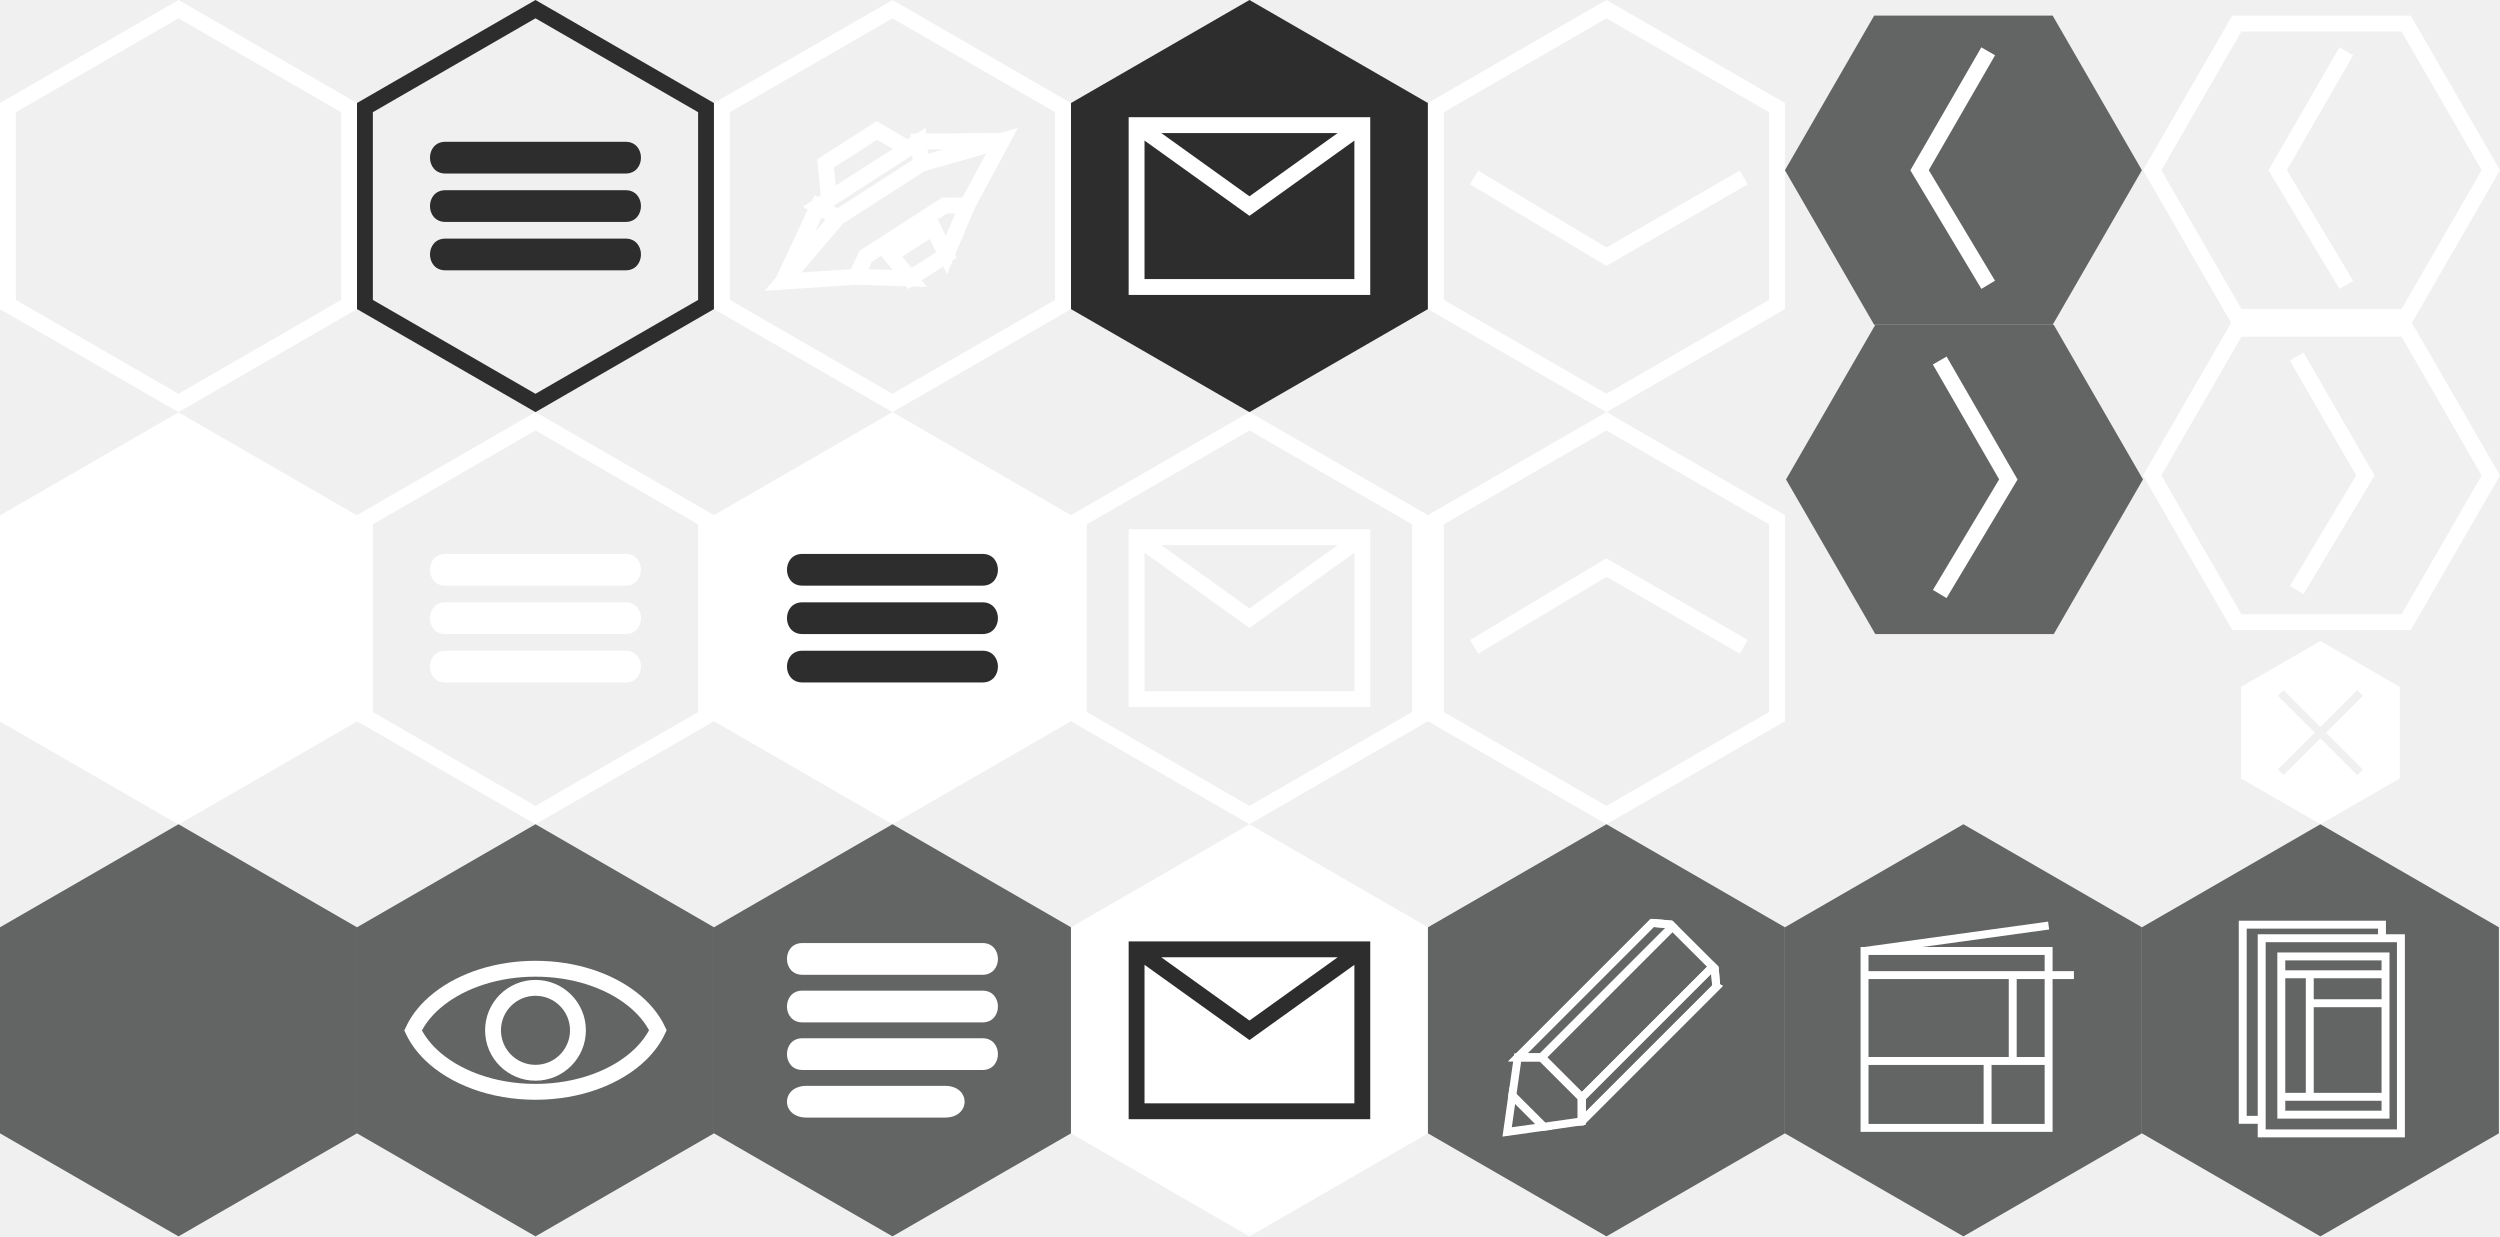
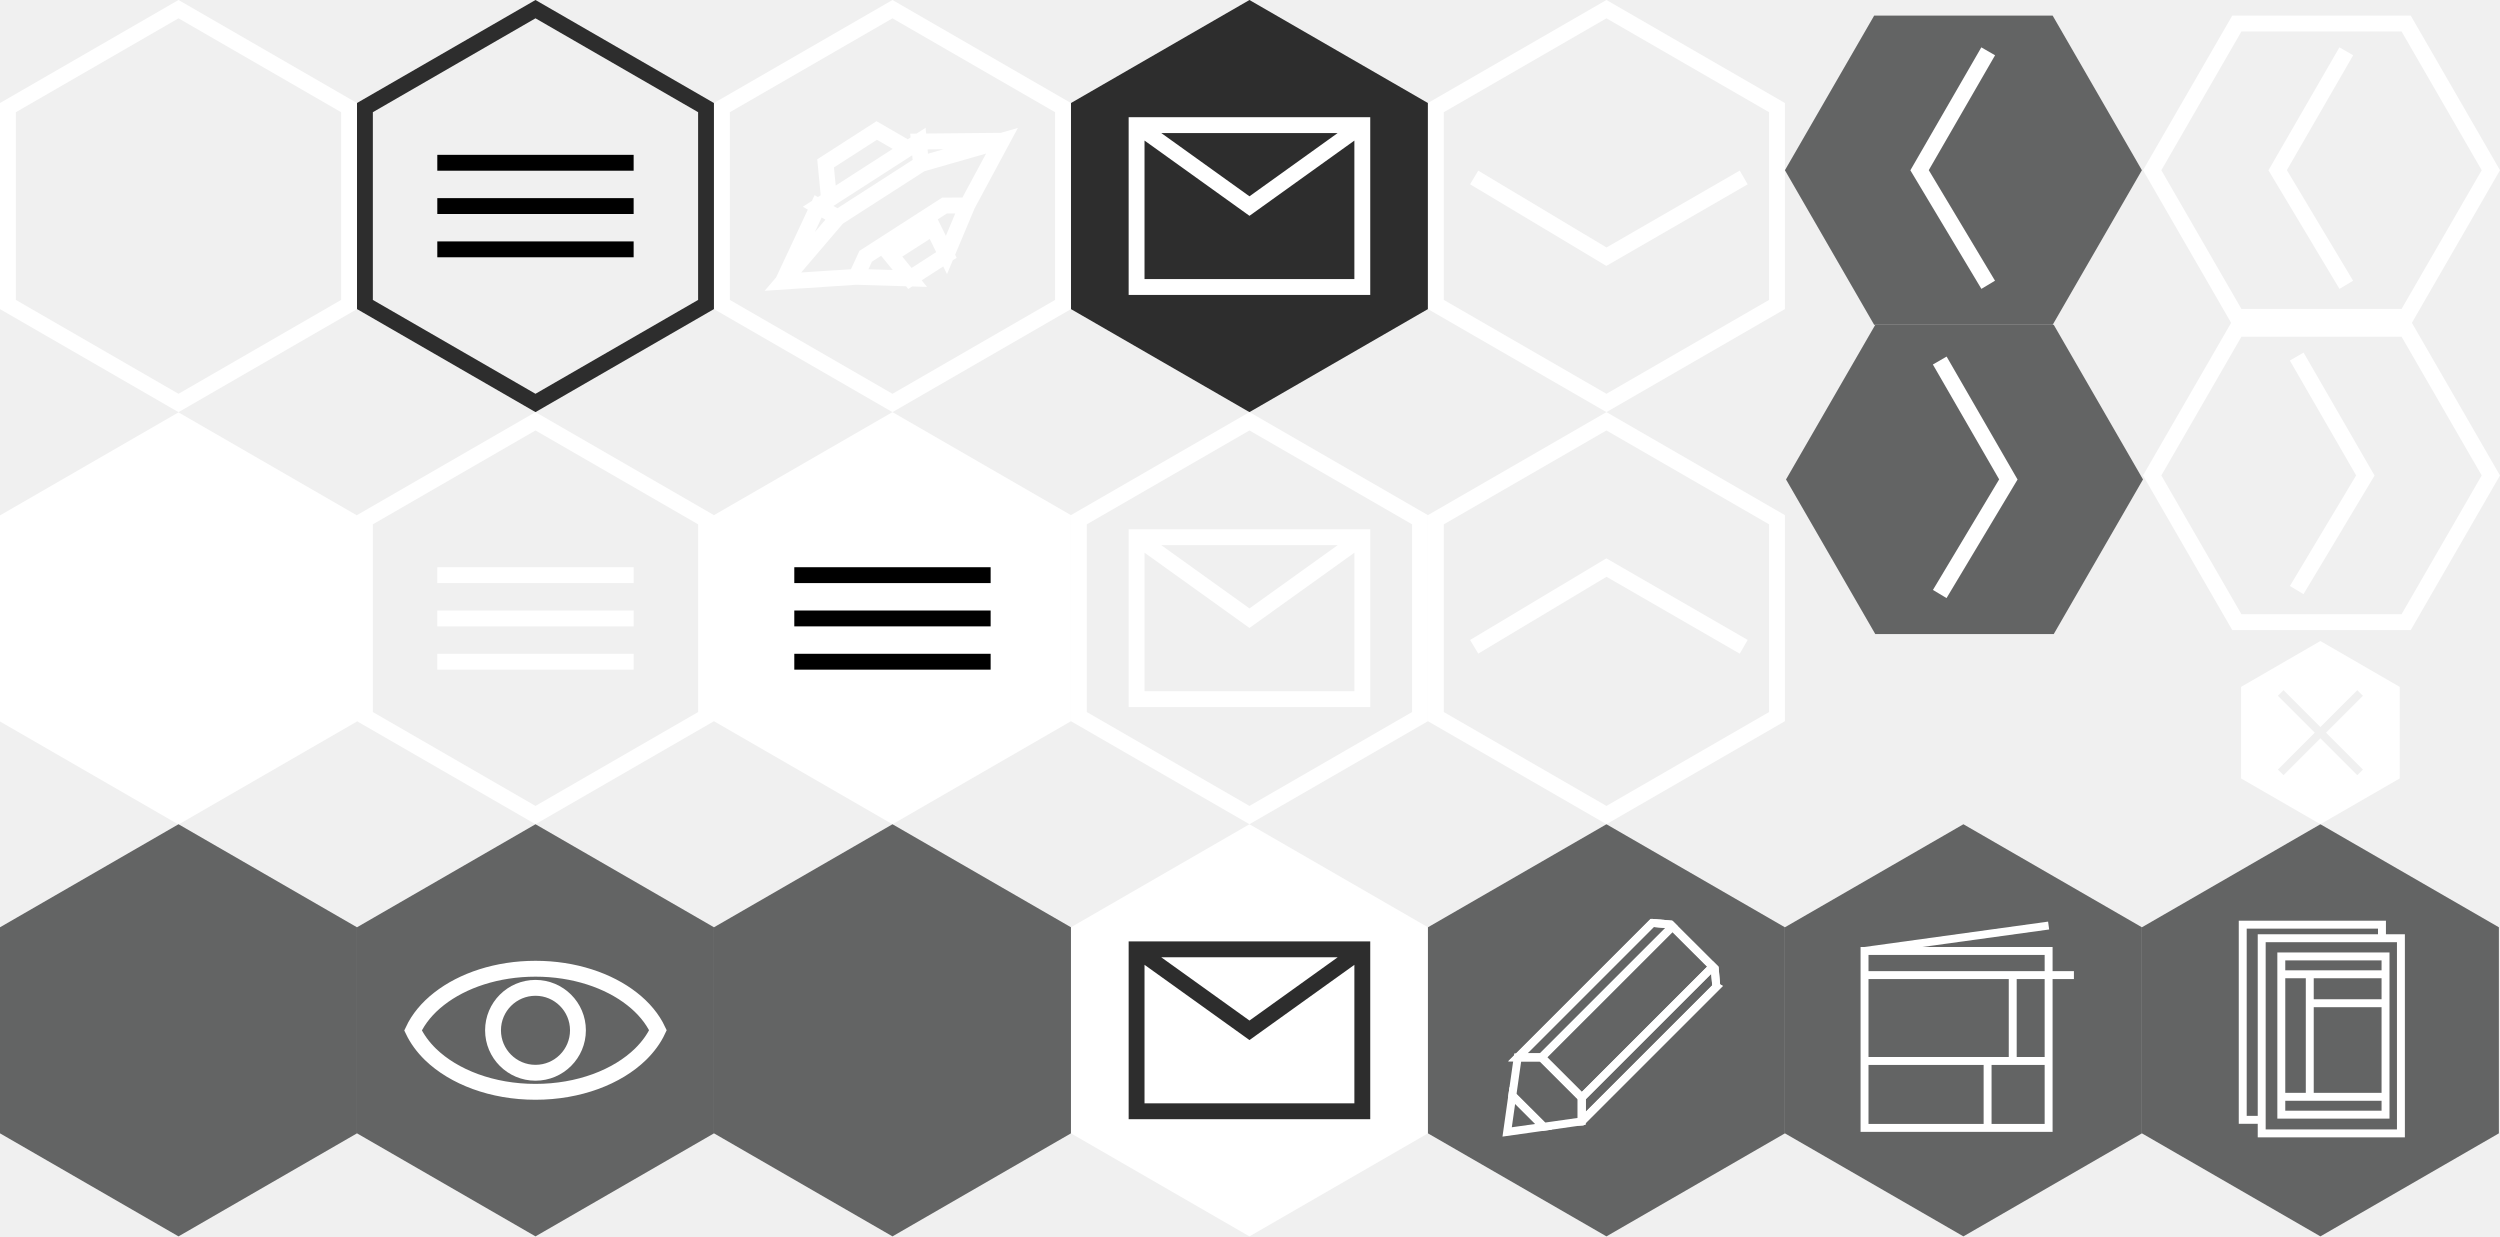
<svg xmlns="http://www.w3.org/2000/svg" version="1.1" id="Layer_1" x="0px" y="0px" width="315.143px" height="155.854px" viewBox="0 0 315.143 155.854" enable-background="new 0 0 315.143 155.854" xml:space="preserve">
  <g id="menu-dark">
    <g id="menu-inactive">
      <g id="menu">
        <g>
-           <path fill="#2D2D2D" d="M67.501,2.309l20.5,11.833v23.666l-20.5,11.833l-20.5-11.833V14.143L67.501,2.309 M67.501,0      l-22.5,12.984v25.979l22.5,12.988l22.5-12.988V12.988L67.501,0L67.501,0z" />
-         </g>
-       </g>
-       <g>
-         <g>
-           <g>
-             <path fill="#2D2D2D" d="M56.137,27.976c7.576,0,15.152,0,22.729,0c2.577,0,2.577-4,0-4c-7.577,0-15.153,0-22.729,0       C53.557,23.976,53.557,27.976,56.137,27.976L56.137,27.976z" />
-           </g>
-         </g>
-         <g>
-           <g>
-             <path fill="#2D2D2D" d="M56.137,34.077c7.576,0,15.152,0,22.729,0c2.577,0,2.577-4,0-4c-7.577,0-15.153,0-22.729,0       C53.557,30.077,53.557,34.077,56.137,34.077L56.137,34.077z" />
-           </g>
-         </g>
-         <g>
-           <g>
-             <path fill="#2D2D2D" d="M56.137,21.874c7.576,0,15.152,0,22.729,0c2.577,0,2.577-4,0-4c-7.577,0-15.153,0-22.729,0       C53.557,17.874,53.557,21.874,56.137,21.874L56.137,21.874z" />
-           </g>
+           <path fill="#2D2D2D" d="M67.501,2.309l20.5,11.833v23.666l-20.5,11.833l-20.5-11.833V14.143L67.501,2.309 M67.501,0      l-22.5,12.983v25.979l22.5,12.988l22.5-12.988V12.988L67.501,0L67.501,0z" />
        </g>
      </g>
    </g>
+     <line stroke="#000000" stroke-width="2" x1="55.125" y1="20.519" x2="79.875" y2="20.519" />
+     <line stroke="#000000" stroke-width="2" x1="55.125" y1="25.976" x2="79.875" y2="25.976" />
+     <line stroke="#000000" stroke-width="2" x1="55.125" y1="31.432" x2="79.875" y2="31.432" />
  </g>
  <g id="menu-light">
    <g id="menu-inactive-invert">
      <g id="menu_2_">
        <g>
-           <path fill="#FFFFFF" d="M67.501,54.26l20.5,11.833V89.76l-20.5,11.833l-20.5-11.833V66.094L67.501,54.26 M67.501,51.951      l-22.5,12.984v25.979l22.5,12.984l22.5-12.984V64.939L67.501,51.951L67.501,51.951z" />
+           <path fill="#FFFFFF" d="M67.501,54.26l20.5,11.833V89.76l-20.5,11.833l-20.5-11.833V66.094L67.501,54.26 M67.501,51.951      l-22.5,12.983v25.979l22.5,12.983l22.5-12.983V64.939L67.501,51.951L67.501,51.951z" />
        </g>
-       </g>
-       <g>
-         <g>
-           <g>
-             <path fill="#FFFFFF" d="M56.137,79.927c7.576,0,15.152,0,22.729,0c2.577,0,2.577-4,0-4c-7.577,0-15.153,0-22.729,0       C53.557,75.927,53.557,79.927,56.137,79.927L56.137,79.927z" />
-           </g>
-         </g>
-         <g>
-           <g>
-             <path fill="#FFFFFF" d="M56.137,86.028c7.576,0,15.152,0,22.729,0c2.577,0,2.577-4,0-4c-7.577,0-15.153,0-22.729,0       C53.557,82.028,53.557,86.028,56.137,86.028L56.137,86.028z" />
-           </g>
-         </g>
-         <g>
-           <g>
-             <path fill="#FFFFFF" d="M56.137,73.825c7.576,0,15.152,0,22.729,0c2.577,0,2.577-4,0-4c-7.577,0-15.153,0-22.729,0       C53.557,69.825,53.557,73.825,56.137,73.825L56.137,73.825z" />
-           </g>
-         </g>
+         <path stroke="#FFFFFF" stroke-width="2" d="M55.125,72.502h24.75 M55.125,77.959h24.75 M55.125,83.415h24.75" />
      </g>
    </g>
  </g>
  <g id="menu-light-active">
    <g id="menu-active-invert">
      <g id="menu_3_">
        <g>
          <polygon fill="#FFFFFF" points="90.001,64.939 112.501,51.951 135.001,64.939 135.001,90.915 112.501,103.902 90.001,90.915           " />
-         </g>
-       </g>
-       <g>
-         <g>
-           <g>
-             <path fill="#2D2D2D" d="M101.137,79.927c7.575,0,15.152,0,22.729,0c2.576,0,2.576-4,0-4c-7.576,0-15.153,0-22.729,0       C98.557,75.927,98.557,79.927,101.137,79.927L101.137,79.927z" />
-           </g>
-         </g>
-         <g>
-           <g>
-             <path fill="#2D2D2D" d="M101.137,86.028c7.575,0,15.152,0,22.729,0c2.576,0,2.576-4,0-4c-7.576,0-15.153,0-22.729,0       C98.557,82.028,98.557,86.028,101.137,86.028L101.137,86.028z" />
-           </g>
-         </g>
-         <g>
-           <g>
-             <path fill="#2D2D2D" d="M101.137,73.825c7.575,0,15.152,0,22.729,0c2.576,0,2.576-4,0-4c-7.576,0-15.153,0-22.729,0       C98.557,69.825,98.557,73.825,101.137,73.825L101.137,73.825z" />
-           </g>
        </g>
      </g>
    </g>
  </g>
  <g id="mail-dark-active">
    <g id="Mail_1_">
      <polygon fill="#2D2D2D" points="135.001,12.988 157.501,0 180.001,12.988 180.001,38.963 157.501,51.951 135.001,38.963   " />
      <path fill="none" stroke="#FFFFFF" stroke-width="2" stroke-miterlimit="10" d="M171.729,36.181h-28.454v-20.41h28.454V36.181z     M143.275,15.771l14.229,10.205l14.229-10.205" />
    </g>
  </g>
  <g id="mail-light-active">
    <g id="Mail-inver-active">
      <polygon fill="#FFFFFF" points="135.001,116.89 157.501,103.902 180.001,116.89 180.001,142.866 157.501,155.854 135.001,142.866       " />
      <path fill="none" stroke="#2D2D2D" stroke-width="2" stroke-miterlimit="10" d="M171.729,140.083h-28.454v-20.41h28.454V140.083z     M143.275,119.673l14.229,10.205l14.229-10.205" />
    </g>
  </g>
  <g id="design-type">
    <g id="Web_1_">
      <polygon fill="#636464" points="270.002,116.891 292.502,103.902 315.002,116.891 315.002,142.866 292.502,155.854     270.002,142.866   " />
-       <path fill="none" stroke="#FFFFFF" d="M300.264,116.561v1.709h-15.16v22.892h-2.391v-24.601H300.264L300.264,116.561z     M285.104,118.27v24.601h17.549V118.27H285.104z M300.713,120.565h-13.138v2.25h13.138V120.565z M300.713,138.261h-13.138v2.25    h13.138V138.261z M291.163,122.815h-3.588v15.445h3.588V122.815z M300.713,122.815h-9.55v3.648h9.55V122.815z M300.713,126.464    h-9.55v11.797h9.55V126.464z" />
+       <path fill="none" stroke="#FFFFFF" d="M300.264,116.561v1.709h-15.16v22.893h-2.391v-24.602H300.264L300.264,116.561z     M285.104,118.27v24.602h17.549V118.27H285.104z M300.713,120.565h-13.138v2.25h13.138V120.565z M300.713,138.261h-13.138v2.25    h13.138V138.261z M291.163,122.815h-3.588v15.445h3.588V122.815z M300.713,122.815h-9.55v3.648h9.55V122.815z M300.713,126.464    h-9.55v11.797h9.55V126.464z" />
    </g>
    <g id="Print_1_">
      <polygon fill="#636464" points="225.002,116.89 247.502,103.902 270.002,116.89 270.002,142.866 247.502,155.854 225.002,142.866       " />
-       <path id="printer_1_" fill="none" stroke="#FFFFFF" stroke-miterlimit="10" d="M258.244,133.742h-23.206v-13.866h23.206V133.742z     M250.551,133.742h-15.513v8.435h15.513V133.742z M258.244,133.742h-7.693v8.435h7.693V133.742z M258.244,122.917h-4.525v10.825    h4.525V122.917z M235.038,119.876l23.206-3.204 M258.244,119.876h-23.206v3.041h23.206V119.876z M258.244,122.917h3.189" />
+       <path id="printer_1_" fill="none" stroke="#FFFFFF" stroke-miterlimit="10" d="M258.244,133.742h-23.206v-13.866h23.206V133.742z     M250.551,133.742h-15.513v8.435h15.513V133.742z M258.244,133.742h-7.693v8.435h7.693V133.742z M258.244,122.917h-4.525v10.825    h4.525V122.917z M235.038,119.876l23.206-3.204 M258.244,119.876h-23.206v3.041h23.206V119.876z M258.244,122.917h3.188" />
    </g>
    <g id="Drawn_1_">
      <polygon fill="#636464" points="202.504,103.902 180.002,116.892 180.002,142.867 202.504,155.854 225.002,142.867     225.002,116.892   " />
      <g id="PENCIL_1_">
        <polygon fill="none" stroke="#FFFFFF" stroke-miterlimit="10" points="199.396,141.355 199.391,141.355 199.391,138.361      194.32,133.292 191.321,133.292 208.278,116.337 208.288,116.337 210.573,116.536 210.828,116.787 215.905,121.853      216.156,122.104 216.354,124.391 216.361,124.395    " />
        <polygon fill="none" stroke="#FFFFFF" stroke-miterlimit="10" points="216.361,124.395 199.396,141.355 199.391,141.355      199.391,138.361 214.229,123.528 215.905,121.853 216.156,122.104 216.354,124.391    " />
        <polygon fill="none" stroke="#FFFFFF" stroke-miterlimit="10" points="210.828,116.787 194.32,133.292 191.321,133.292      208.278,116.337 208.288,116.337 210.573,116.536    " />
        <polygon fill="none" stroke="#FFFFFF" stroke-miterlimit="10" points="215.905,121.853 214.229,123.528 199.391,138.361      194.32,133.292 210.828,116.787    " />
        <polygon fill="none" stroke="#FFFFFF" stroke-miterlimit="10" points="199.391,138.361 199.391,141.355 194.597,142.037      190.639,138.087 191.321,133.292 194.32,133.292    " />
        <polygon fill="none" stroke="#FFFFFF" stroke-miterlimit="10" points="194.597,142.037 189.987,142.689 190.639,138.087    " />
      </g>
    </g>
  </g>
  <g id="mail-light">
    <g id="Mail-invert">
      <g>
-         <path fill="#FFFFFF" d="M157.501,54.26l20.5,11.833V89.76l-20.5,11.833l-20.5-11.833V66.094L157.501,54.26 M157.501,51.951     l-22.5,12.984v25.979l22.5,12.984l22.5-12.984V64.939L157.501,51.951L157.501,51.951z" />
+         <path fill="#FFFFFF" d="M157.501,54.26l20.5,11.833V89.76l-20.5,11.833l-20.5-11.833V66.094L157.501,54.26 M157.501,51.951     l-22.5,12.983v25.979l22.5,12.983l22.5-12.983V64.939L157.501,51.951L157.501,51.951z" />
      </g>
      <path fill="none" stroke="#FFFFFF" stroke-width="2" stroke-miterlimit="10" d="M171.729,88.132h-28.454v-20.41h28.454V88.132z     M143.275,67.722l14.229,10.205l14.229-10.205" />
    </g>
  </g>
  <g id="arrowdown_1_">
    <g id="arrowdown">
      <g>
-         <path fill="#FFFFFF" d="M202.502,2.309l20.5,11.833v23.666l-20.5,11.833l-20.5-11.833V14.143L202.502,2.309 M202.502,0     l-22.5,12.984v25.979l22.5,12.988l22.5-12.988V12.988L202.502,0L202.502,0z" />
+         <path fill="#FFFFFF" d="M202.502,2.309l20.5,11.833v23.666l-20.5,11.833l-20.5-11.833V14.143L202.502,2.309 M202.502,0     l-22.5,12.983v25.979l22.5,12.988l22.5-12.988V12.988L202.502,0L202.502,0z" />
      </g>
      <polyline fill="none" stroke="#FFFFFF" stroke-width="2" stroke-miterlimit="10" points="219.807,22.369 202.502,32.357     185.828,22.369   " />
    </g>
  </g>
  <g id="arrowup_1_">
    <g id="arrowup">
      <g>
-         <path fill="#FFFFFF" d="M202.502,54.26l20.5,11.833V89.76l-20.5,11.833l-20.5-11.834V66.095L202.502,54.26 M202.502,51.951     l-22.5,12.984v25.979l22.5,12.984l22.5-12.984V64.939L202.502,51.951L202.502,51.951z" />
+         <path fill="#FFFFFF" d="M202.502,54.26l20.5,11.833V89.76l-20.5,11.833l-20.5-11.834V66.095L202.502,54.26 M202.502,51.951     l-22.5,12.983v25.979l22.5,12.983l22.5-12.983V64.939L202.502,51.951L202.502,51.951z" />
      </g>
      <polyline fill="none" stroke="#FFFFFF" stroke-width="2" stroke-miterlimit="10" points="219.807,81.534 202.502,71.546     185.828,81.534   " />
    </g>
  </g>
  <g id="arrowleft_1_">
    <g id="arrowleft">
      <g>
-         <path fill="#FFFFFF" d="M302.736,3.968l10.099,17.488l-10.099,17.487h-20.188l-10.096-17.485l10.096-17.49H302.736      M303.892,1.968h-22.5l-11.25,19.488l11.25,19.487h22.5l11.25-19.487L303.892,1.968L303.892,1.968z" />
+         <path fill="#FFFFFF" d="M302.736,3.968l10.1,17.488l-10.1,17.486h-20.188l-10.096-17.484l10.096-17.49H302.736 M303.892,1.968     h-22.5l-11.25,19.488l11.25,19.486h22.5l11.25-19.486L303.892,1.968L303.892,1.968z" />
      </g>
      <polyline fill="none" stroke="#FFFFFF" stroke-width="2" stroke-miterlimit="10" points="295.766,6.469 287.115,21.458     295.766,35.9   " />
    </g>
  </g>
  <g id="arrowright_1_">
    <g id="arrowright_2_">
      <g>
-         <path fill="#FFFFFF" d="M302.736,42.446l10.099,17.489l-10.099,17.49h-20.188l-10.096-17.49l10.096-17.489H302.736      M303.892,40.446h-22.5l-11.25,19.489l11.25,19.49h22.5l11.25-19.49L303.892,40.446L303.892,40.446z" />
+         <path fill="#FFFFFF" d="M302.736,42.446l10.1,17.489l-10.1,17.49h-20.188l-10.096-17.49l10.096-17.489H302.736 M303.892,40.446     h-22.5l-11.25,19.489l11.25,19.49h22.5l11.25-19.49L303.892,40.446L303.892,40.446z" />
      </g>
-       <polyline fill="none" stroke="#FFFFFF" stroke-width="2" stroke-miterlimit="10" points="289.518,44.947 298.169,59.937     289.518,74.38   " />
+       <polyline fill="none" stroke="#FFFFFF" stroke-width="2" stroke-miterlimit="10" points="289.518,44.948 298.169,59.937     289.518,74.38   " />
    </g>
  </g>
  <g id="arrowleft-dark">
    <g id="arrowleft-fill_1_">
      <g>
        <polygon fill="#636464" points="258.752,40.946 270.002,21.458 258.752,1.968 236.252,1.968 225.002,21.458 236.252,40.946         " />
      </g>
      <polyline fill="none" stroke="#FFFFFF" stroke-width="2" stroke-miterlimit="10" points="250.627,6.469 241.975,21.458     250.627,35.9   " />
    </g>
  </g>
  <g id="arrowright-dark">
    <g id="arrowright-fill_1_">
      <g>
        <polygon fill="#636464" points="236.391,79.927 225.141,60.437 236.391,40.946 258.891,40.946 270.141,60.437 258.891,79.927         " />
      </g>
-       <polyline fill="none" stroke="#FFFFFF" stroke-width="2" stroke-miterlimit="10" points="244.518,45.447 253.168,60.437     244.518,74.88   " />
+       <polyline fill="none" stroke="#FFFFFF" stroke-width="2" stroke-miterlimit="10" points="244.518,45.448 253.168,60.437     244.518,74.88   " />
    </g>
  </g>
  <g id="empty">
    <g id="empty-fill">
      <path fill="#FFFFFF" d="M22.501,2.309L43,14.143v23.666L22.501,49.642L2,37.809V14.143L22.501,2.309 M22.501,0L0,12.988v25.979    l22.501,12.988L45,38.963V12.988L22.501,0L22.501,0z" />
    </g>
    <g id="empty-invert_1_">
-       <polygon fill="#FFFFFF" points="0,64.971 22.501,51.983 45,64.971 45,90.947 22.501,103.935 0,90.947   " />
+       <polygon fill="#FFFFFF" points="0,64.971 22.501,51.983 45,64.971 45,90.948 22.501,103.935 0,90.948   " />
    </g>
    <g id="empty-fill-dark">
      <polygon fill="#636464" points="0,116.89 22.501,103.902 45,116.89 45,142.866 22.501,155.854 0,142.866   " />
    </g>
  </g>
  <g id="look">
    <polygon fill="#636464" points="45.002,116.89 67.503,103.902 90.002,116.89 90.002,142.866 67.503,155.854 45.002,142.866  " />
    <g>
      <circle fill="none" stroke="#FFFFFF" stroke-width="2" stroke-miterlimit="10" cx="67.502" cy="129.878" r="5.353" />
-       <path fill="none" stroke="#FFFFFF" stroke-width="2" stroke-miterlimit="10" d="M82.936,129.868    c-0.508,1.092-1.255,2.106-2.188,3.024c-2.941,2.871-7.78,4.742-13.25,4.742c-5.454,0-10.278-1.861-13.226-4.715    c-0.94-0.916-1.689-1.937-2.205-3.023c0.69-1.487,1.823-2.844,3.284-3.985c2.975-2.328,7.315-3.795,12.157-3.795    c4.847,0,9.196,1.473,12.17,3.807C81.124,127.056,82.245,128.396,82.936,129.868z" />
+       <path fill="none" stroke="#FFFFFF" stroke-width="2" stroke-miterlimit="10" d="M82.936,129.868    c-0.508,1.092-1.255,2.105-2.188,3.023c-2.941,2.871-7.78,4.742-13.25,4.742c-5.454,0-10.278-1.861-13.227-4.715    c-0.939-0.916-1.688-1.938-2.205-3.023c0.69-1.486,1.823-2.844,3.284-3.984c2.976-2.328,7.315-3.795,12.157-3.795    c4.847,0,9.196,1.473,12.17,3.807C81.124,127.056,82.245,128.396,82.936,129.868z" />
    </g>
  </g>
  <polygon fill="#636464" points="90.002,116.89 112.503,103.902 135.002,116.89 135.002,142.866 112.503,155.854 90.002,142.866 " />
  <g>
-     <path fill="#FFFFFF" d="M101.671,140.878c9.664,0,7.792,0,17.457,0c3.292,0,3.292-4,0-4c-9.665,0-7.792,0-17.457,0   C98.38,136.878,98.38,140.878,101.671,140.878L101.671,140.878z" />
-     <path fill="#FFFFFF" d="M101.137,128.878c7.575,0,15.152,0,22.729,0c2.577,0,2.577-4,0-4c-7.576,0-15.153,0-22.729,0   C98.557,124.878,98.557,128.878,101.137,128.878L101.137,128.878z" />
-     <path fill="#FFFFFF" d="M101.137,134.878c7.575,0,15.152,0,22.729,0c2.577,0,2.577-4,0-4c-7.576,0-15.153,0-22.729,0   C98.557,130.878,98.557,134.878,101.137,134.878L101.137,134.878z" />
-     <path fill="#FFFFFF" d="M101.137,122.878c7.575,0,15.152,0,22.729,0c2.577,0,2.577-4,0-4c-7.576,0-15.153,0-22.729,0   C98.557,118.878,98.557,122.878,101.137,122.878L101.137,122.878z" />
+     <g>
+       <path fill="#FFFFFF" d="M112.502,2.311l20.5,11.833v23.665l-20.5,11.834l-20.5-11.834V14.144L112.502,2.311 M112.502,0.001    l-22.5,12.984v25.979l22.5,12.988l22.5-12.988V12.99L112.502,0.001L112.502,0.001z" />
+     </g>
+     <path fill="none" stroke="#FFFFFF" stroke-width="2" d="M116.094,20.671l-10.496,6.747l-6.905,8.085l9.238-0.608l1.197-2.592   l9.939-6.393l2.855-0.016l4.386-8.151L116.094,20.671z M115.834,17.841l-1.382,0.888l-9.944,6.396l-1.379,0.887l2.469,1.41   l10.496-6.747L115.834,17.841z M115.834,17.841l0.26,2.83l10.218-2.928L115.834,17.841z M110.517,16.449l-6.446,4.146l0.438,4.525   l9.944-6.396L110.517,16.449z M117.6,28.677l-5.344,3.435l2.444,2.989l4.604-2.96L117.6,28.677z M103.129,26.008l-4.438,9.495   l6.905-8.085L103.129,26.008z M121.926,25.898l-2.621,6.243l-1.705-3.464l-5.344,3.435l2.444,2.989l-6.771-0.206l1.197-2.592   l9.939-6.393L121.926,25.898z" />
  </g>
-   <g>
-     <g>
-       <path fill="#FFFFFF" d="M112.502,2.311l20.5,11.833v23.665l-20.5,11.834l-20.5-11.834V14.144L112.502,2.311 M112.502,0.001    l-22.5,12.985v25.978l22.5,12.988l22.5-12.988V12.99L112.502,0.001L112.502,0.001z" />
-     </g>
-     <path fill="none" stroke="#FFFFFF" stroke-width="2" d="M116.094,20.671l-10.496,6.747l-6.905,8.085l9.238-0.608l1.197-2.592   l9.94-6.393l2.855-0.015l4.386-8.152L116.094,20.671z M115.834,17.841l-1.382,0.888l-9.944,6.395l-1.379,0.887l2.469,1.41   l10.496-6.747L115.834,17.841z M115.834,17.841l0.26,2.83l10.218-2.928L115.834,17.841z M110.517,16.449l-6.446,4.146l0.438,4.525   l9.944-6.395L110.517,16.449z M117.6,28.677l-5.344,3.435l2.444,2.989l4.604-2.96L117.6,28.677z M103.129,26.008l-4.438,9.495   l6.905-8.085L103.129,26.008z M121.926,25.898l-2.621,6.243l-1.705-3.464l-5.344,3.435l2.444,2.989l-6.771-0.206l1.197-2.592   l9.94-6.393L121.926,25.898z" />
-   </g>
-   <rect x="276.989" y="79.425" display="none" fill="#62E8E4" width="29.167" height="24.477" />
+   <rect x="276.99" y="79.425" display="none" fill="#62E8E4" width="29.167" height="24.477" />
  <g id="close_1_">
    <g id="close">
      <g>
-         <path fill="#FFFFFF" d="M292.501,80.807l-10,5.78v11.54l10,5.77l10-5.77v-11.54L292.501,80.807z M297.862,97.007l-0.71,0.71     l-4.65-4.65l-4.649,4.65l-0.71-0.71l4.649-4.65l-4.649-4.649l0.71-0.71l4.649,4.649l4.65-4.649l0.71,0.71l-4.65,4.649     L297.862,97.007z" />
+         <path fill="#FFFFFF" d="M292.501,80.807l-10,5.78v11.54l10,5.77l10-5.77v-11.54L292.501,80.807z M297.862,97.007l-0.71,0.71     l-4.649-4.65l-4.649,4.65l-0.71-0.71l4.649-4.65l-4.649-4.648l0.71-0.71l4.649,4.648l4.649-4.648l0.71,0.71l-4.649,4.648     L297.862,97.007z" />
      </g>
    </g>
    <g id="times" display="none">
      <polygon display="inline" points="293.211,92.357 297.862,97.007 297.152,97.717 292.501,93.067 287.852,97.717 287.142,97.007     291.791,92.357 287.142,87.707 287.852,86.997 292.501,91.647 297.152,86.997 297.862,87.707   " />
    </g>
  </g>
+   <line fill="none" stroke="#000000" stroke-width="2" stroke-miterlimit="10" x1="100.127" y1="72.502" x2="124.877" y2="72.502" />
+   <line fill="none" stroke="#000000" stroke-width="2" stroke-miterlimit="10" x1="100.127" y1="77.959" x2="124.877" y2="77.959" />
+   <line fill="none" stroke="#000000" stroke-width="2" stroke-miterlimit="10" x1="100.127" y1="83.415" x2="124.877" y2="83.415" />
</svg>
